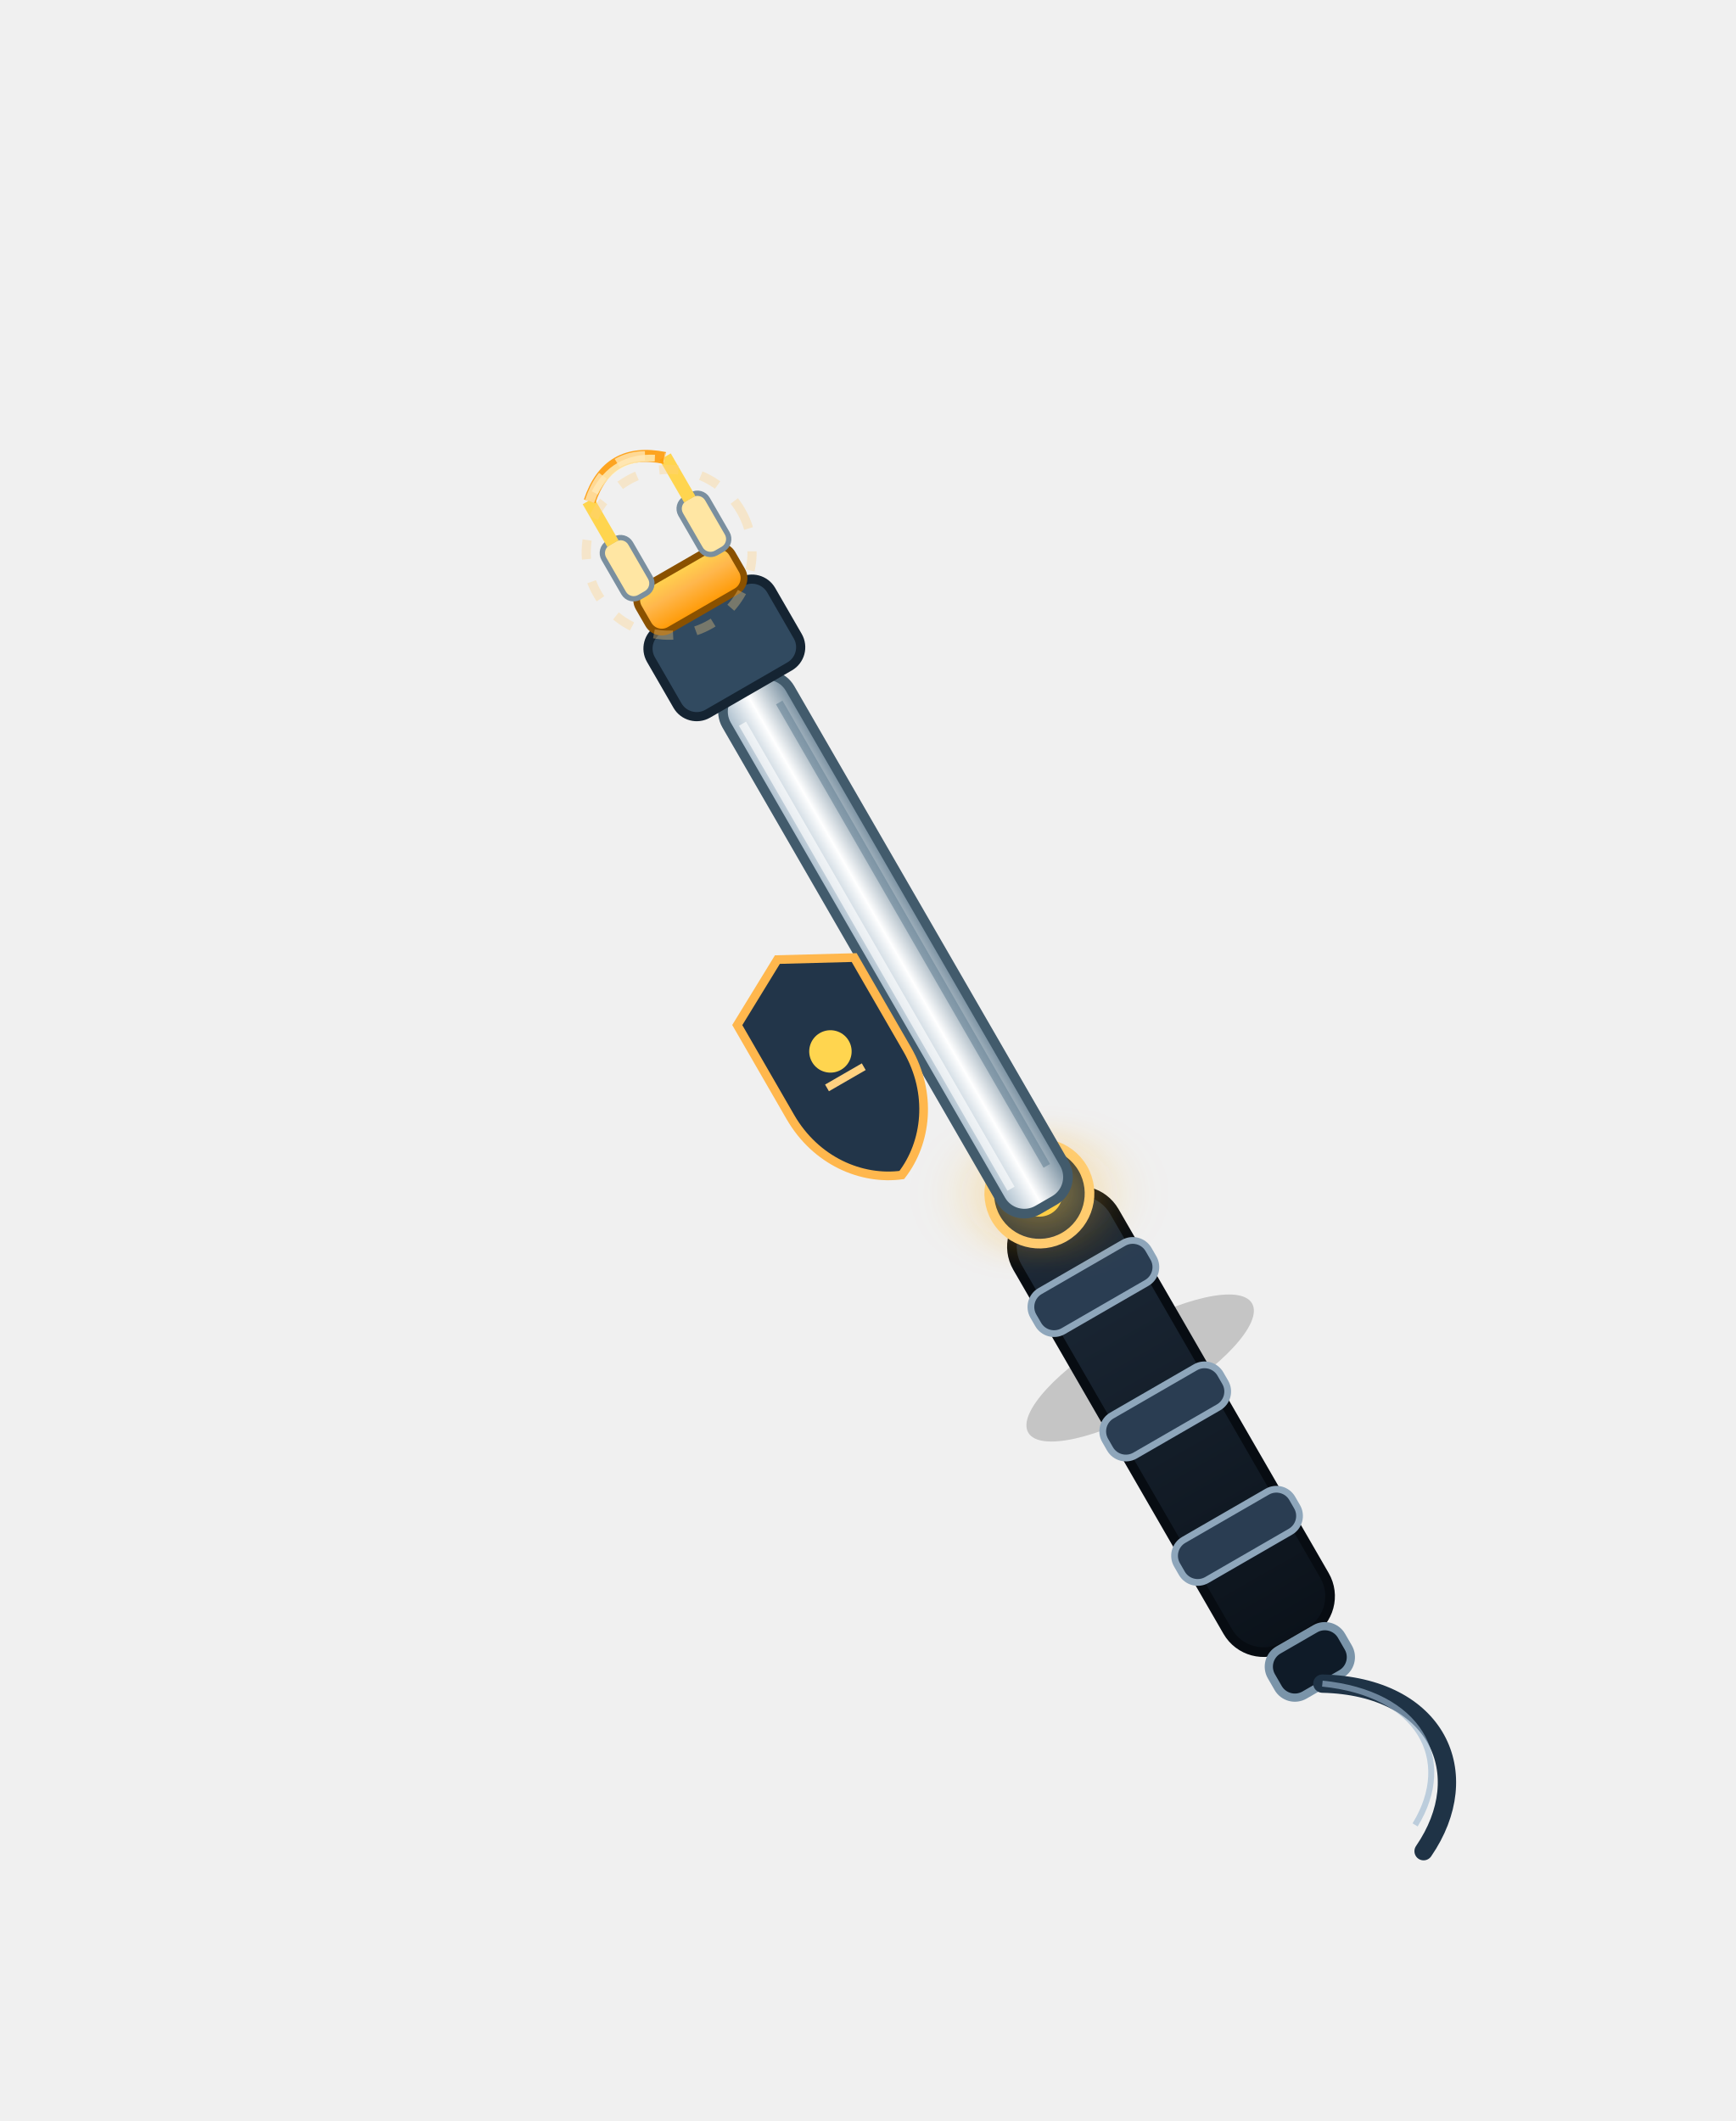
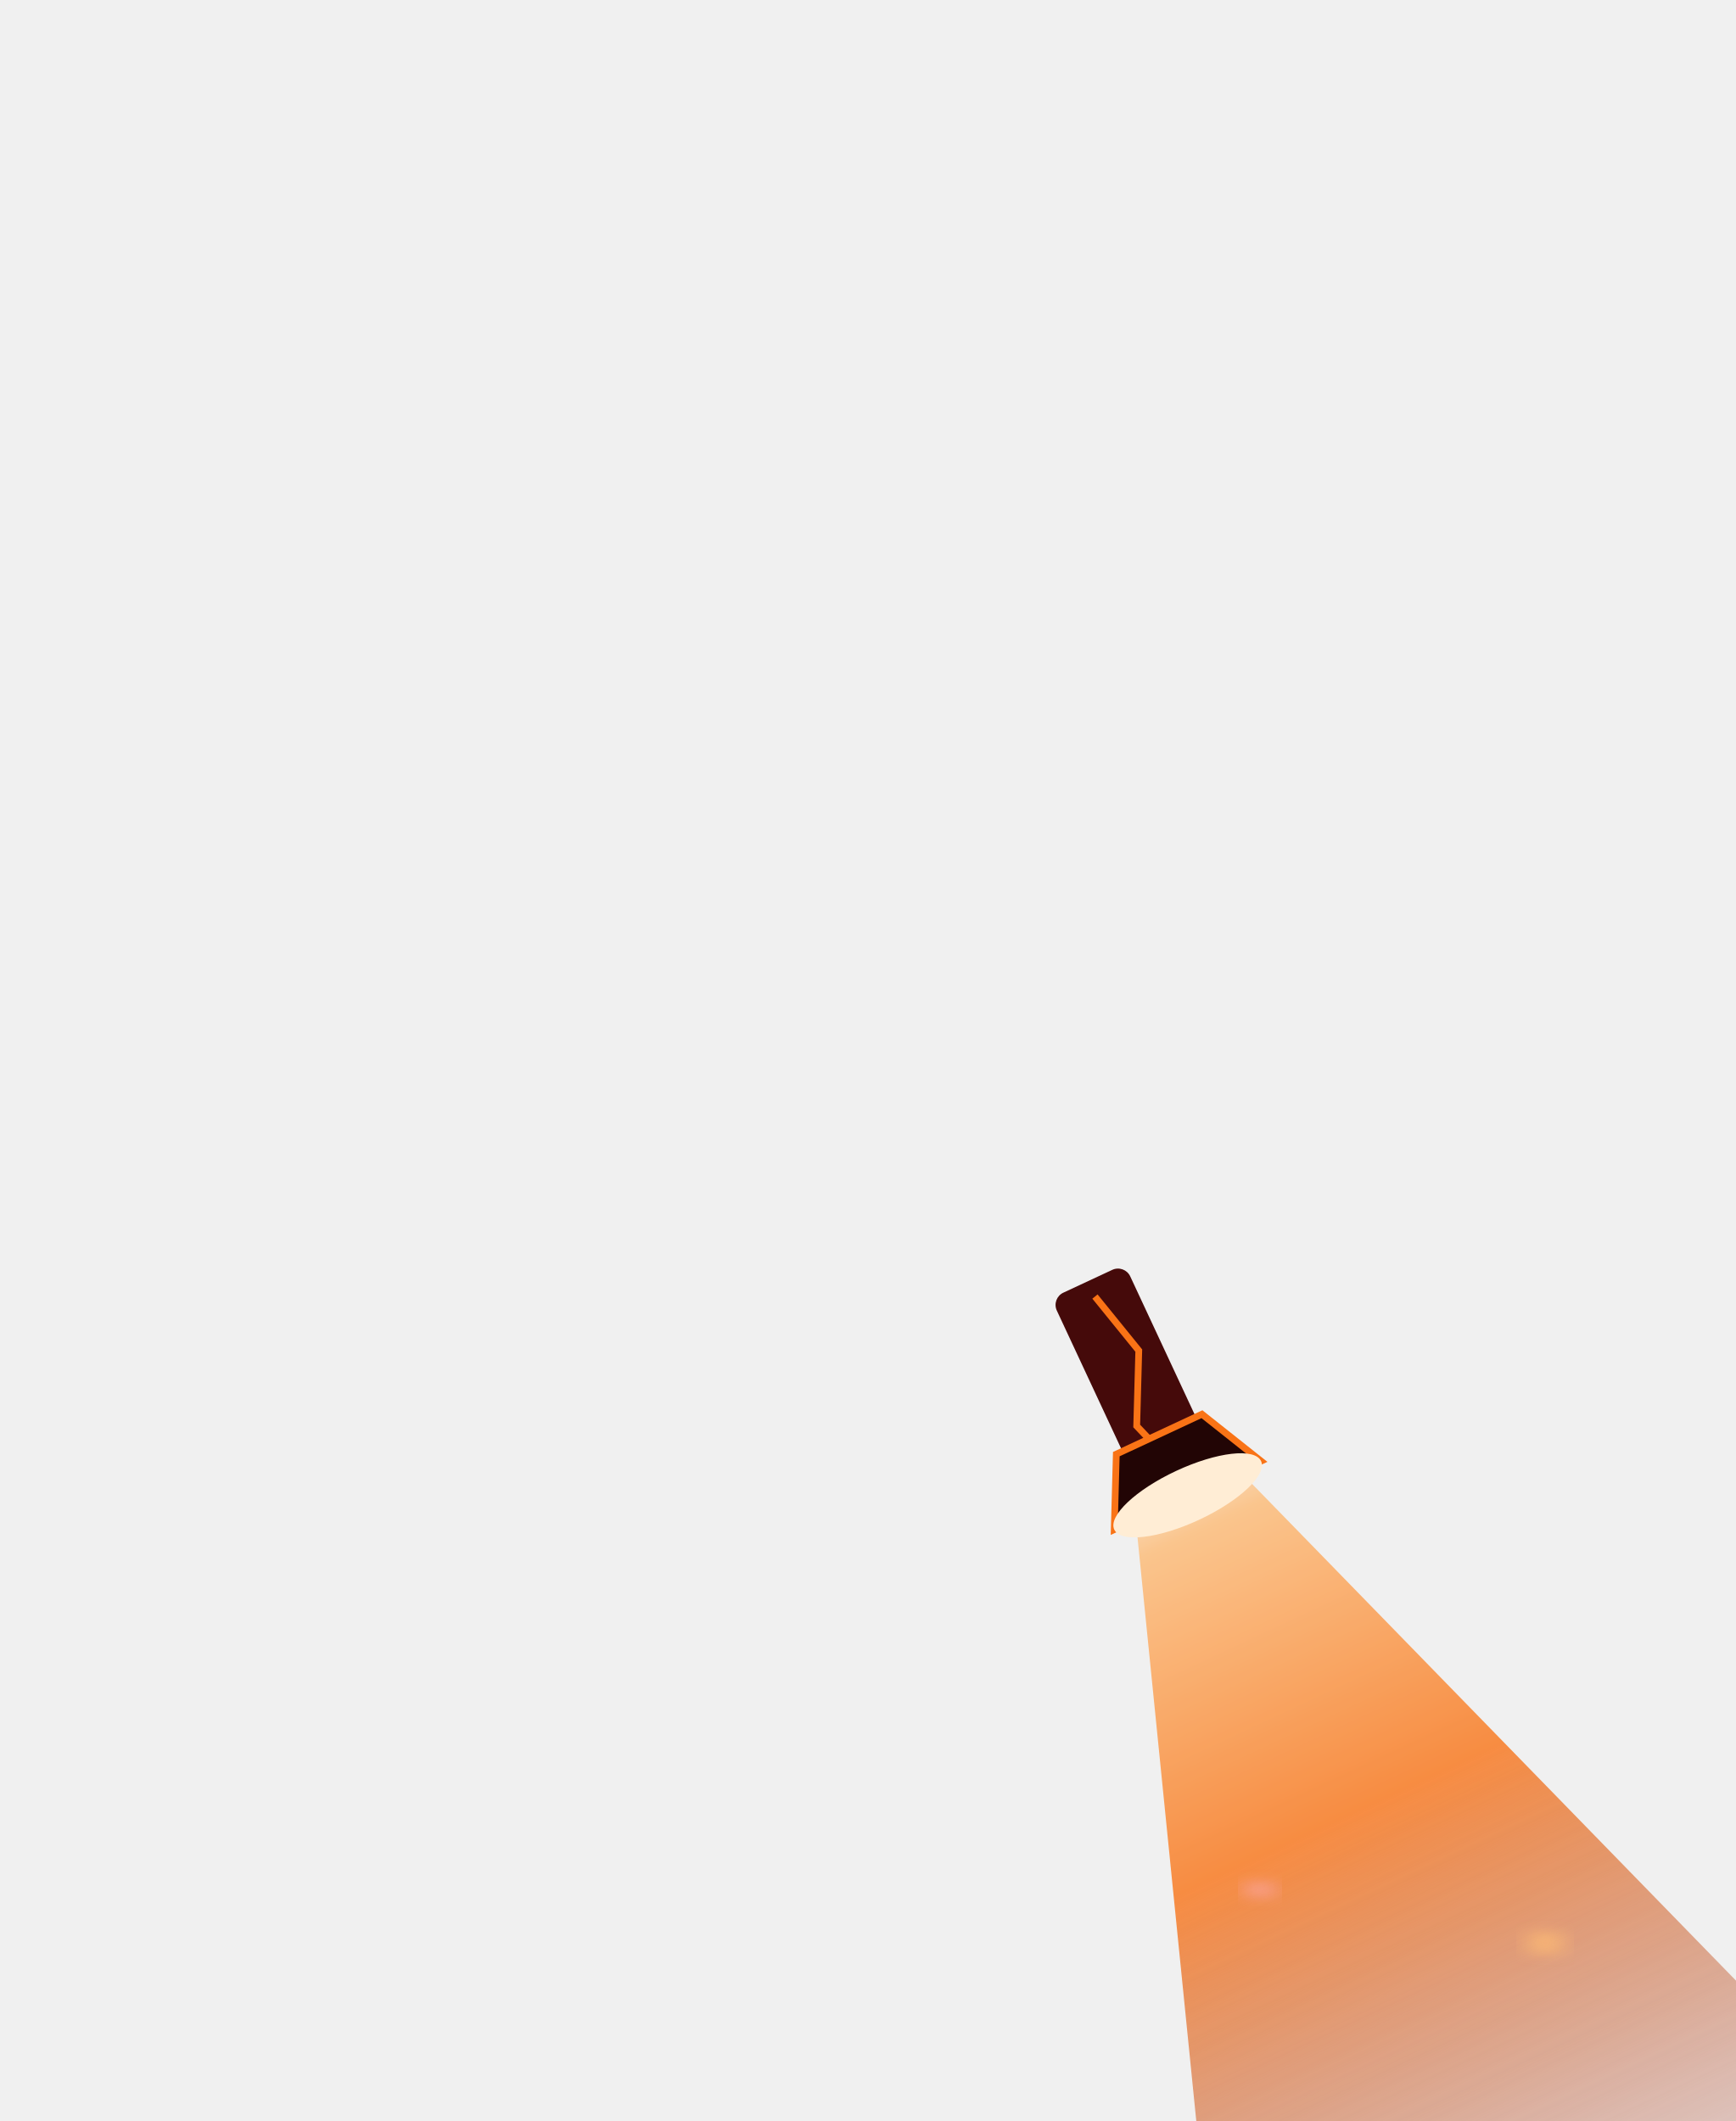
- <svg xmlns="http://www.w3.org/2000/svg" viewBox="0 0 180 220" width="180" height="220">
+ <svg xmlns="http://www.w3.org/2000/svg" viewBox="0 0 180 220">
  <defs>
-     <linearGradient id="l_body_metal" x1="0" y1="0" x2="1" y2="0">
-       <stop offset="0%" stop-color="#a2b7c7" />
-       <stop offset="45%" stop-color="#ffffff" />
-       <stop offset="100%" stop-color="#6e8799" />
+     <filter id="fireBeamBlur">
+       <feGaussianBlur stdDeviation="3" />
+     </filter>
+     <filter id="lightningGlow">
+       <feGaussianBlur stdDeviation="1.5" />
+       <feMerge>
+         <feMergeNode />
+         <feMergeNode in="SourceGraphic" />
+       </feMerge>
+     </filter>
+     <linearGradient id="fireBeam" x1="0" y1="0" x2="0" y2="1">
+       <stop offset="0%" stop-color="#fff7ed" />
+       <stop offset="10%" stop-color="#fdba74" />
+       <stop offset="40%" stop-color="#f97316" />
+       <stop offset="100%" stop-color="#7f1d1d" stop-opacity="0" />
    </linearGradient>
-     <linearGradient id="l_grip_dark" x1="0" y1="0" x2="0" y2="1">
-       <stop offset="0%" stop-color="#1d2a39" />
-       <stop offset="100%" stop-color="#0b121a" />
-     </linearGradient>
-     <linearGradient id="l_legendary_orange" x1="0" y1="0" x2="0" y2="1">
-       <stop offset="0%" stop-color="#ffd54f" />
-       <stop offset="42%" stop-color="#ffb74d" />
-       <stop offset="100%" stop-color="#ff9800" />
-     </linearGradient>
-     <radialGradient id="l_orange_glow" cx="50%" cy="50%" r="50%">
-       <stop offset="0%" stop-color="#ffd54f" stop-opacity="0.95" />
-       <stop offset="100%" stop-color="#ff9800" stop-opacity="0" />
-     </radialGradient>
-     <linearGradient id="l_solar_sweep" x1="0" y1="0" x2="0" y2="1">
-       <stop offset="0%" stop-color="#fff4d0" stop-opacity="0" />
-       <stop offset="50%" stop-color="#ffd180" stop-opacity="0.88" />
-       <stop offset="100%" stop-color="#fff4d0" stop-opacity="0" />
-     </linearGradient>
-     <filter id="l_soft_glow" x="-80%" y="-80%" width="260%" height="260%">
-       <feGaussianBlur stdDeviation="2.1" />
-     </filter>
-     <filter id="l_bloom" x="-90%" y="-90%" width="280%" height="280%">
-       <feGaussianBlur stdDeviation="1.3" />
-     </filter>
  </defs>
-   <g id="weapon_legendary" transform="rotate(-30 116 138)">
-     <ellipse cx="116" cy="142.5" rx="13.4" ry="4.2" fill="#000000" opacity="0.18" />
-     <rect x="110.2" y="122.8" width="11.6" height="52.2" rx="4.3" fill="url(#l_grip_dark)" stroke="#070c12" stroke-width="1" />
-     <rect x="109.1" y="130.4" width="13.8" height="4.8" rx="1.9" fill="#2a3d52" stroke="#8ea6bb" stroke-width="0.7" />
-     <rect x="109.1" y="145.3" width="13.8" height="4.8" rx="1.9" fill="#2a3d52" stroke="#8ea6bb" stroke-width="0.7" />
-     <rect x="109.1" y="160.2" width="13.8" height="4.8" rx="1.9" fill="#2a3d52" stroke="#8ea6bb" stroke-width="0.7" />
-     <circle cx="116" cy="121.6" r="5.2" fill="#1a2d42" stroke="#ffd180" stroke-width="1" />
-     <circle cx="116" cy="121.6" r="2.4" fill="#ffd54f" />
-     <circle cx="116" cy="121.6" r="8.2" fill="url(#l_orange_glow)" opacity="0.62" filter="url(#l_soft_glow)">
-       <animate attributeName="r" values="7.2;9.5;7.2" dur="2.4s" repeatCount="indefinite" />
-       <animate attributeName="opacity" values="0.45;0.85;0.45" dur="2.4s" repeatCount="indefinite" />
+   <g transform="translate(118, 144) rotate(-25) scale(0.35)">
+     <path d="M-10 15 L-120 330 L120 330 L10 15 Z" fill="url(#fireBeam)" opacity="0.8">
+       <animate attributeName="d" values="M-10 15 L-120 330 L120 330 L10 15 Z; M-10 15 L-110 320 L130 320 L10 15 Z; M-10 15 L-120 330 L120 330 L10 15 Z" dur="0.2s" repeatCount="indefinite" />
+     </path>
+     <circle r="3" cx="-30" cy="150" fill="#fca5a5" filter="url(#fireBeamBlur)">
+       <animateTransform attributeName="transform" type="translate" values="0 0; -20 100" dur="0.8s" repeatCount="indefinite" />
+       <animate attributeName="opacity" values="0;1;0" dur="0.8s" repeatCount="indefinite" />
    </circle>
-     <rect x="112.2" y="60.5" width="7.6" height="62.5" rx="2.8" fill="url(#l_body_metal)" stroke="#425b6c" stroke-width="1" />
-     <path d="M113.7 64 L113.7 119.7" stroke="#ffffff" stroke-width="0.85" opacity="0.64" />
-     <path d="M118.1 64 L118.1 119.5" stroke="#6c8799" stroke-width="0.78" opacity="0.64" />
-     <g transform="translate(104.6 87)">
-       <path d="M0 0 L-7 3.8 L-7 14.8 C-7 20.1 -3.9 24.2 0 25.8 C3.9 24.2 7 20.1 7 14.8 L7 3.8 Z" fill="#223549" stroke="#ffb74d" stroke-width="0.9" />
-       <circle cx="0" cy="11" r="2.2" fill="#ffd54f" />
-       <path d="M-2.2 14.1 L2.2 14.1" stroke="#ffd180" stroke-width="0.8" />
-     </g>
-     <rect x="108.8" y="51.2" width="14.4" height="10.1" rx="2.3" fill="#314a60" stroke="#152432" stroke-width="0.95" />
-     <rect x="110.4" y="46.6" width="11.2" height="5.2" rx="1.6" fill="url(#l_legendary_orange)" stroke="#8a5100" stroke-width="0.7" />
-     <rect x="109.8" y="40.8" width="3.2" height="6.5" rx="1.2" fill="#ffe6a3" stroke="#7a8f9f" stroke-width="0.55" />
-     <rect x="119.0" y="40.8" width="3.2" height="6.5" rx="1.2" fill="#ffe6a3" stroke="#7a8f9f" stroke-width="0.55" />
-     <path d="M111.4 41.1 L111.4 36.0" stroke="#ffd54f" stroke-width="1.35" />
-     <path d="M120.6 41.1 L120.6 36.0" stroke="#ffd54f" stroke-width="1.35" />
-     <path d="M111.5 36.1 Q116 32.1 120.5 36.1" fill="none" stroke="#ff9800" stroke-width="1.25" opacity="0.86" />
-     <path d="M112.4 35.6 Q116 33.3 119.6 35.6" fill="none" stroke="#fff6cf" stroke-width="0.7" opacity="0.72" />
-     <g id="legendary_gfx">
-       <circle cx="116" cy="44.8" r="8.6" fill="none" stroke="#ffd180" stroke-width="0.95" opacity="0.34" stroke-dasharray="2.0 2.4">
-         <animateTransform attributeName="transform" type="rotate" from="0 116 44.8" to="360 116 44.8" dur="4.8s" repeatCount="indefinite" />
-         <animate attributeName="opacity" values="0.22;0.5;0.22" dur="2.1s" repeatCount="indefinite" />
-       </circle>
-       <path d="M111.5 36.1 Q116 32.1 120.5 36.1" fill="none" stroke="#ffe8b6" stroke-width="1.0" stroke-dasharray="3.0 2.0" opacity="0.78">
-         <animate attributeName="stroke-dashoffset" values="0;-10" dur="0.8s" repeatCount="indefinite" />
-         <animate attributeName="opacity" values="0.35;0.92;0.35" dur="1.1s" repeatCount="indefinite" />
-       </path>
-       <rect x="112.8" y="64.0" width="6.4" height="18.0" rx="2.0" fill="url(#l_solar_sweep)" opacity="0" filter="url(#l_bloom)">
-         <animate attributeName="y" values="64;106;64" dur="2.6s" repeatCount="indefinite" />
-         <animate attributeName="opacity" values="0;0.86;0" dur="2.6s" repeatCount="indefinite" />
-       </rect>
-       <circle cx="106.8" cy="101.0" r="1.05" fill="#ffe2a8" opacity="0.0" filter="url(#l_bloom)">
-         <animate attributeName="cy" values="104;95;104" dur="2.0s" repeatCount="indefinite" />
-         <animate attributeName="opacity" values="0.0;0.74;0.0" dur="2.0s" repeatCount="indefinite" />
-       </circle>
-       <circle cx="124.8" cy="88.0" r="1.05" fill="#ffe2a8" opacity="0.0" filter="url(#l_bloom)">
-         <animate attributeName="cy" values="91;83;91" dur="2.3s" repeatCount="indefinite" />
-         <animate attributeName="opacity" values="0.0;0.68;0.0" dur="2.3s" repeatCount="indefinite" />
-       </circle>
-     </g>
-     <rect x="111.8" y="175.0" width="8.4" height="5.4" rx="2.0" fill="#0f1b28" stroke="#7a94a9" stroke-width="0.85" />
-     <path d="M116 180.3 C126.2 186.5, 125.2 196.4, 116.4 200.6" fill="none" stroke="#1f3346" stroke-width="1.9" stroke-linecap="round" />
-     <path d="M116 180.3 C124.2 186.2, 124.0 194.0, 117.0 197.8" fill="none" stroke="#9db8d0" stroke-width="0.62" opacity="0.62" />
+     <circle r="4" cx="40" cy="200" fill="#fdba74" filter="url(#fireBeamBlur)">
+       <animateTransform attributeName="transform" type="translate" values="0 0; 30 80" dur="0.6s" repeatCount="indefinite" />
+       <animate attributeName="opacity" values="0;1;0" dur="0.6s" repeatCount="indefinite" />
+     </circle>
+     <path d="M0 35 L-25 120 L15 200 L-35 280" stroke="#fef3c7" stroke-width="3" fill="none" filter="url(#lightningGlow)" opacity="0">
+       <animate attributeName="d" values="M0 35 L-25 120 L15 200 L-35 280; M0 35 L25 120 L-15 200 L35 280; M0 35 L-10 100 L10 180 L-10 260" dur="0.3s" repeatCount="indefinite" />
+       <animate attributeName="opacity" values="0;1;0;0" dur="1.5s" repeatCount="indefinite" begin="0s" />
+     </path>
+     <path d="M0 35 L50 100 L-15 180 L60 260" stroke="#fde68a" stroke-width="2.5" fill="none" filter="url(#lightningGlow)" opacity="0">
+       <animate attributeName="d" values="M0 35 L50 100 L-15 180 L60 260; M0 35 L-30 100 L35 180 L-40 260; M0 35 L40 90 L0 170 L40 250" dur="0.2s" repeatCount="indefinite" />
+       <animate attributeName="opacity" values="0;0;1;0" dur="1.2s" repeatCount="indefinite" begin="0.5s" />
+     </path>
+     <rect x="-12" y="-35" width="24" height="60" fill="#450a0a" rx="4" />
+     <path d="M0 -30 L5 -10 L-5 10 L0 25" fill="none" stroke="#f97316" stroke-width="2">
+       <animate attributeName="stroke-opacity" values="1;0.5;1" dur="1s" repeatCount="indefinite" />
+     </path>
+     <path d="M-14 15 L-24 35 L24 35 L14 15 Z" fill="#220505" stroke="#f97316" stroke-width="2" />
+     <ellipse cx="0" cy="35" rx="24" ry="8" fill="#ffedd5" opacity="1">
+       <animate attributeName="fill" values="#ffedd5;#fdba74;#ffedd5" dur="0.1s" repeatCount="indefinite" />
+     </ellipse>
  </g>
</svg>
